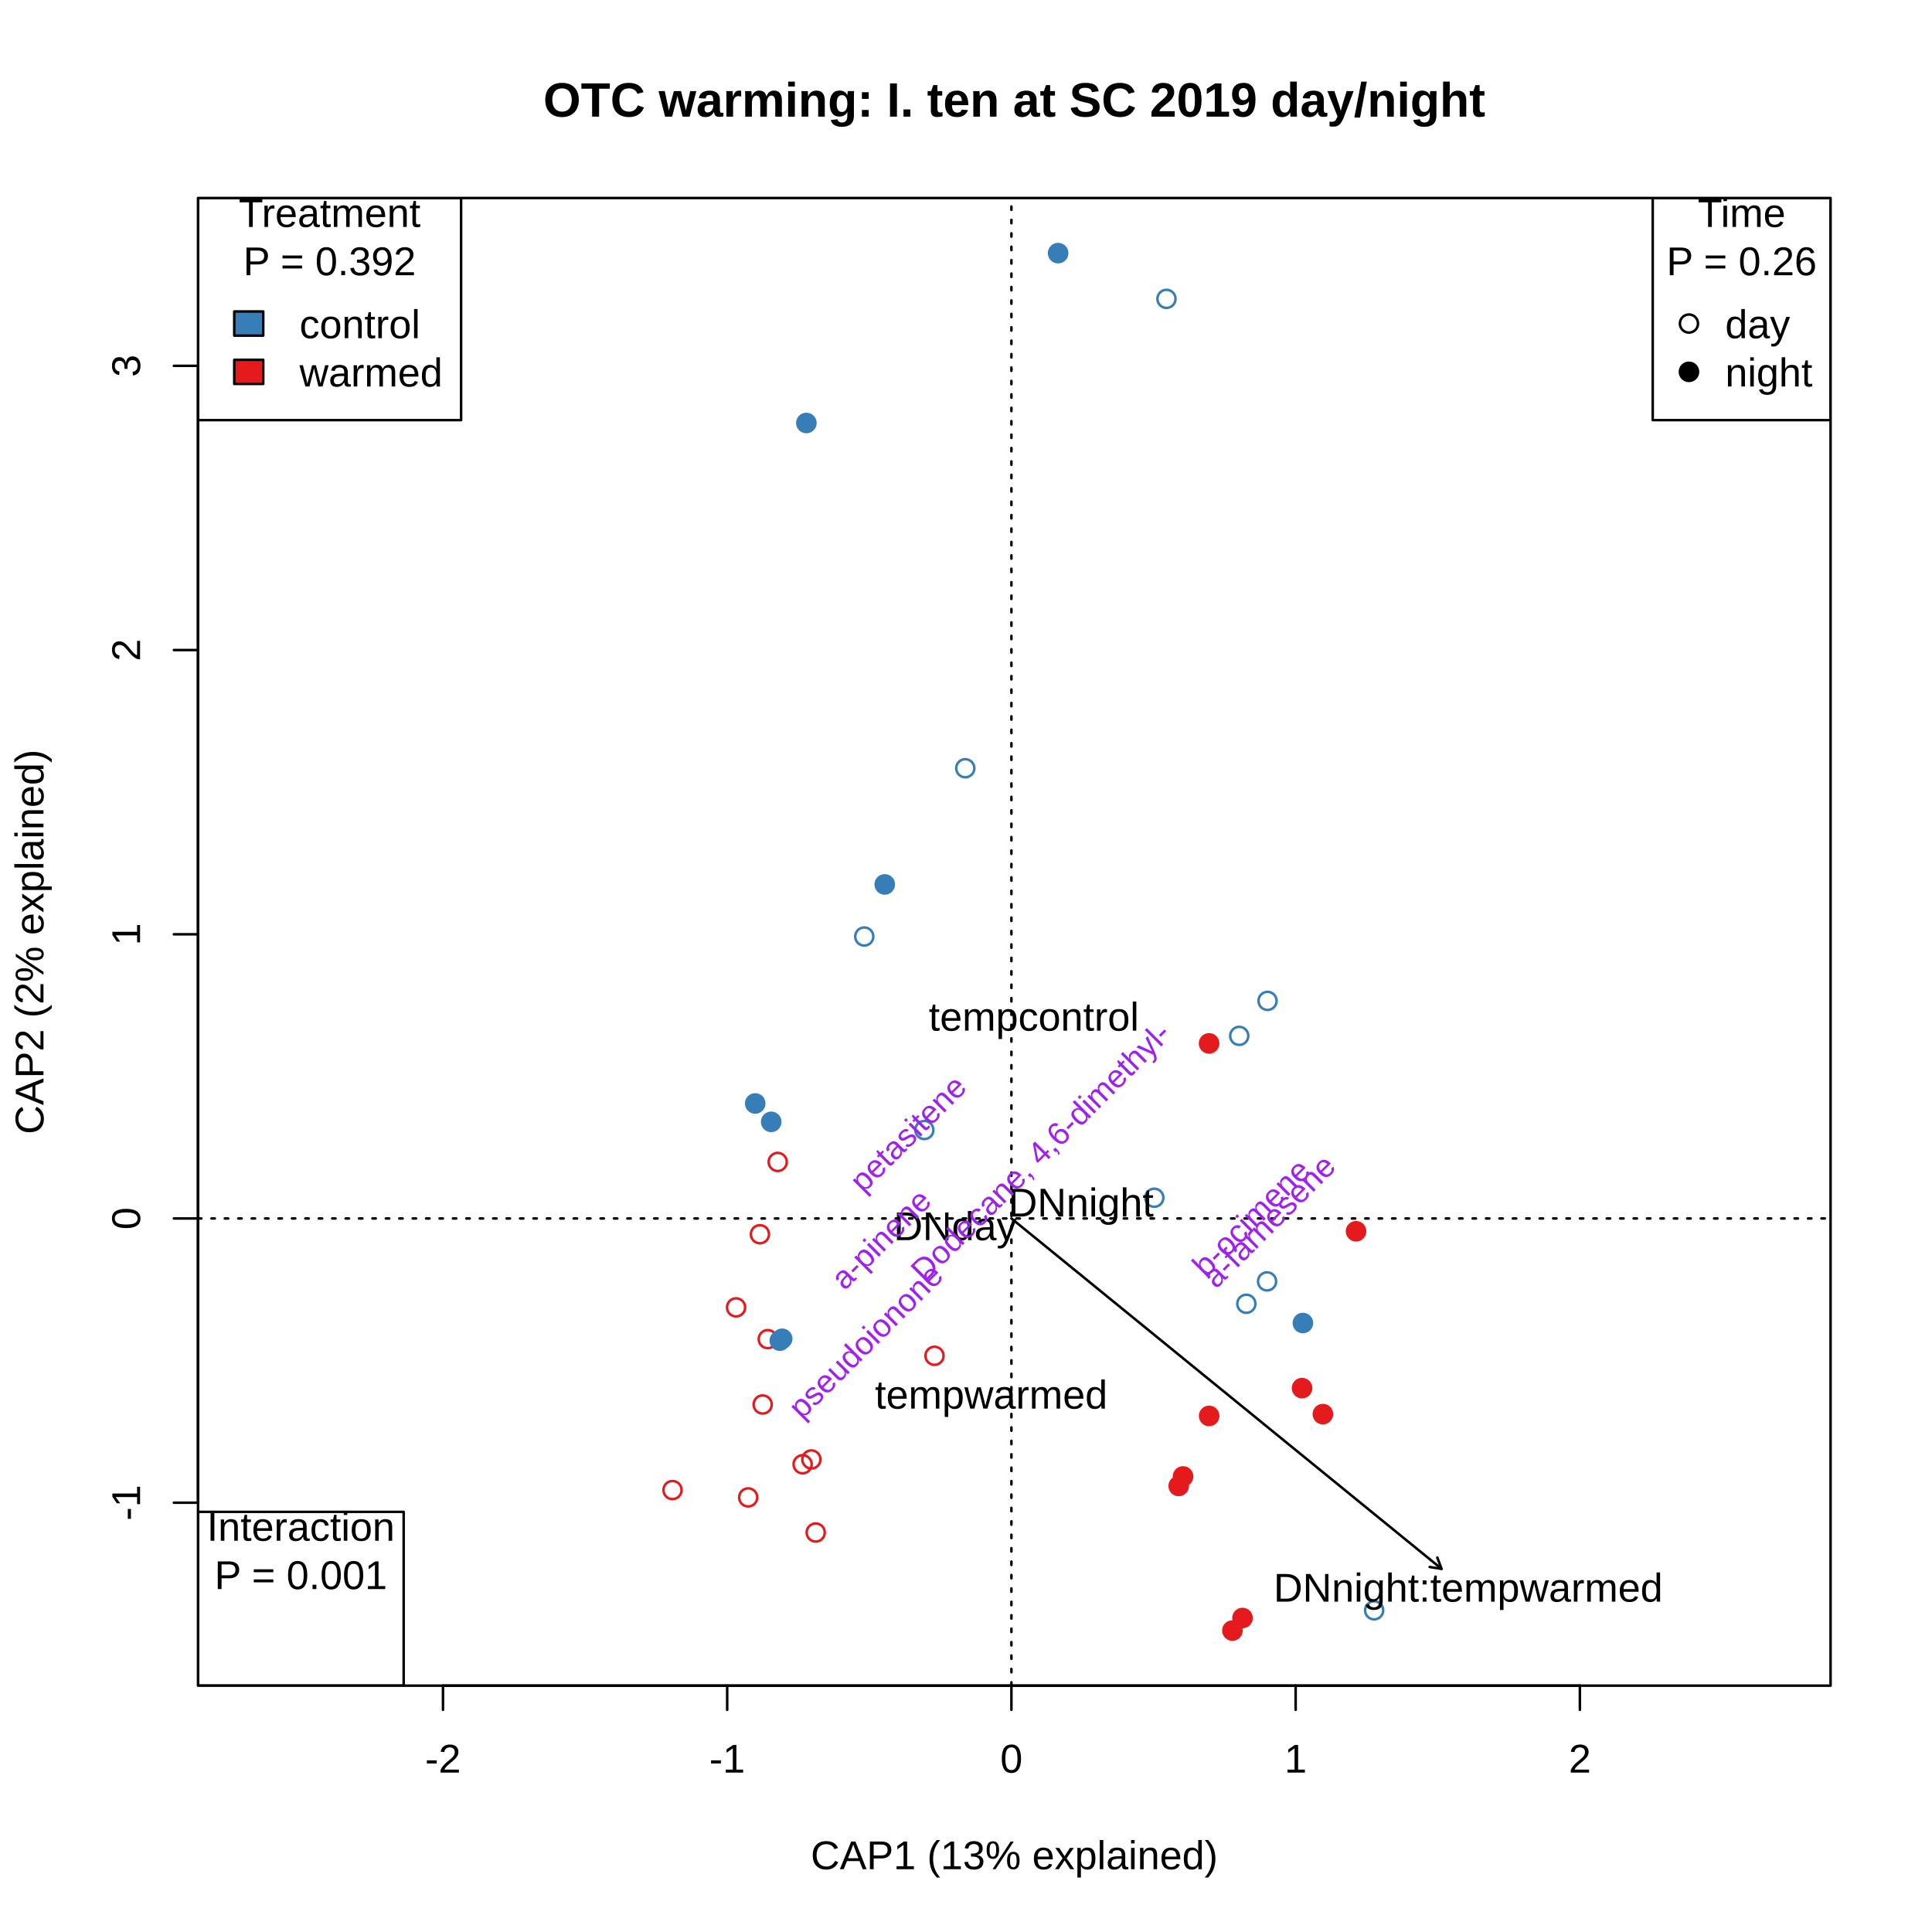
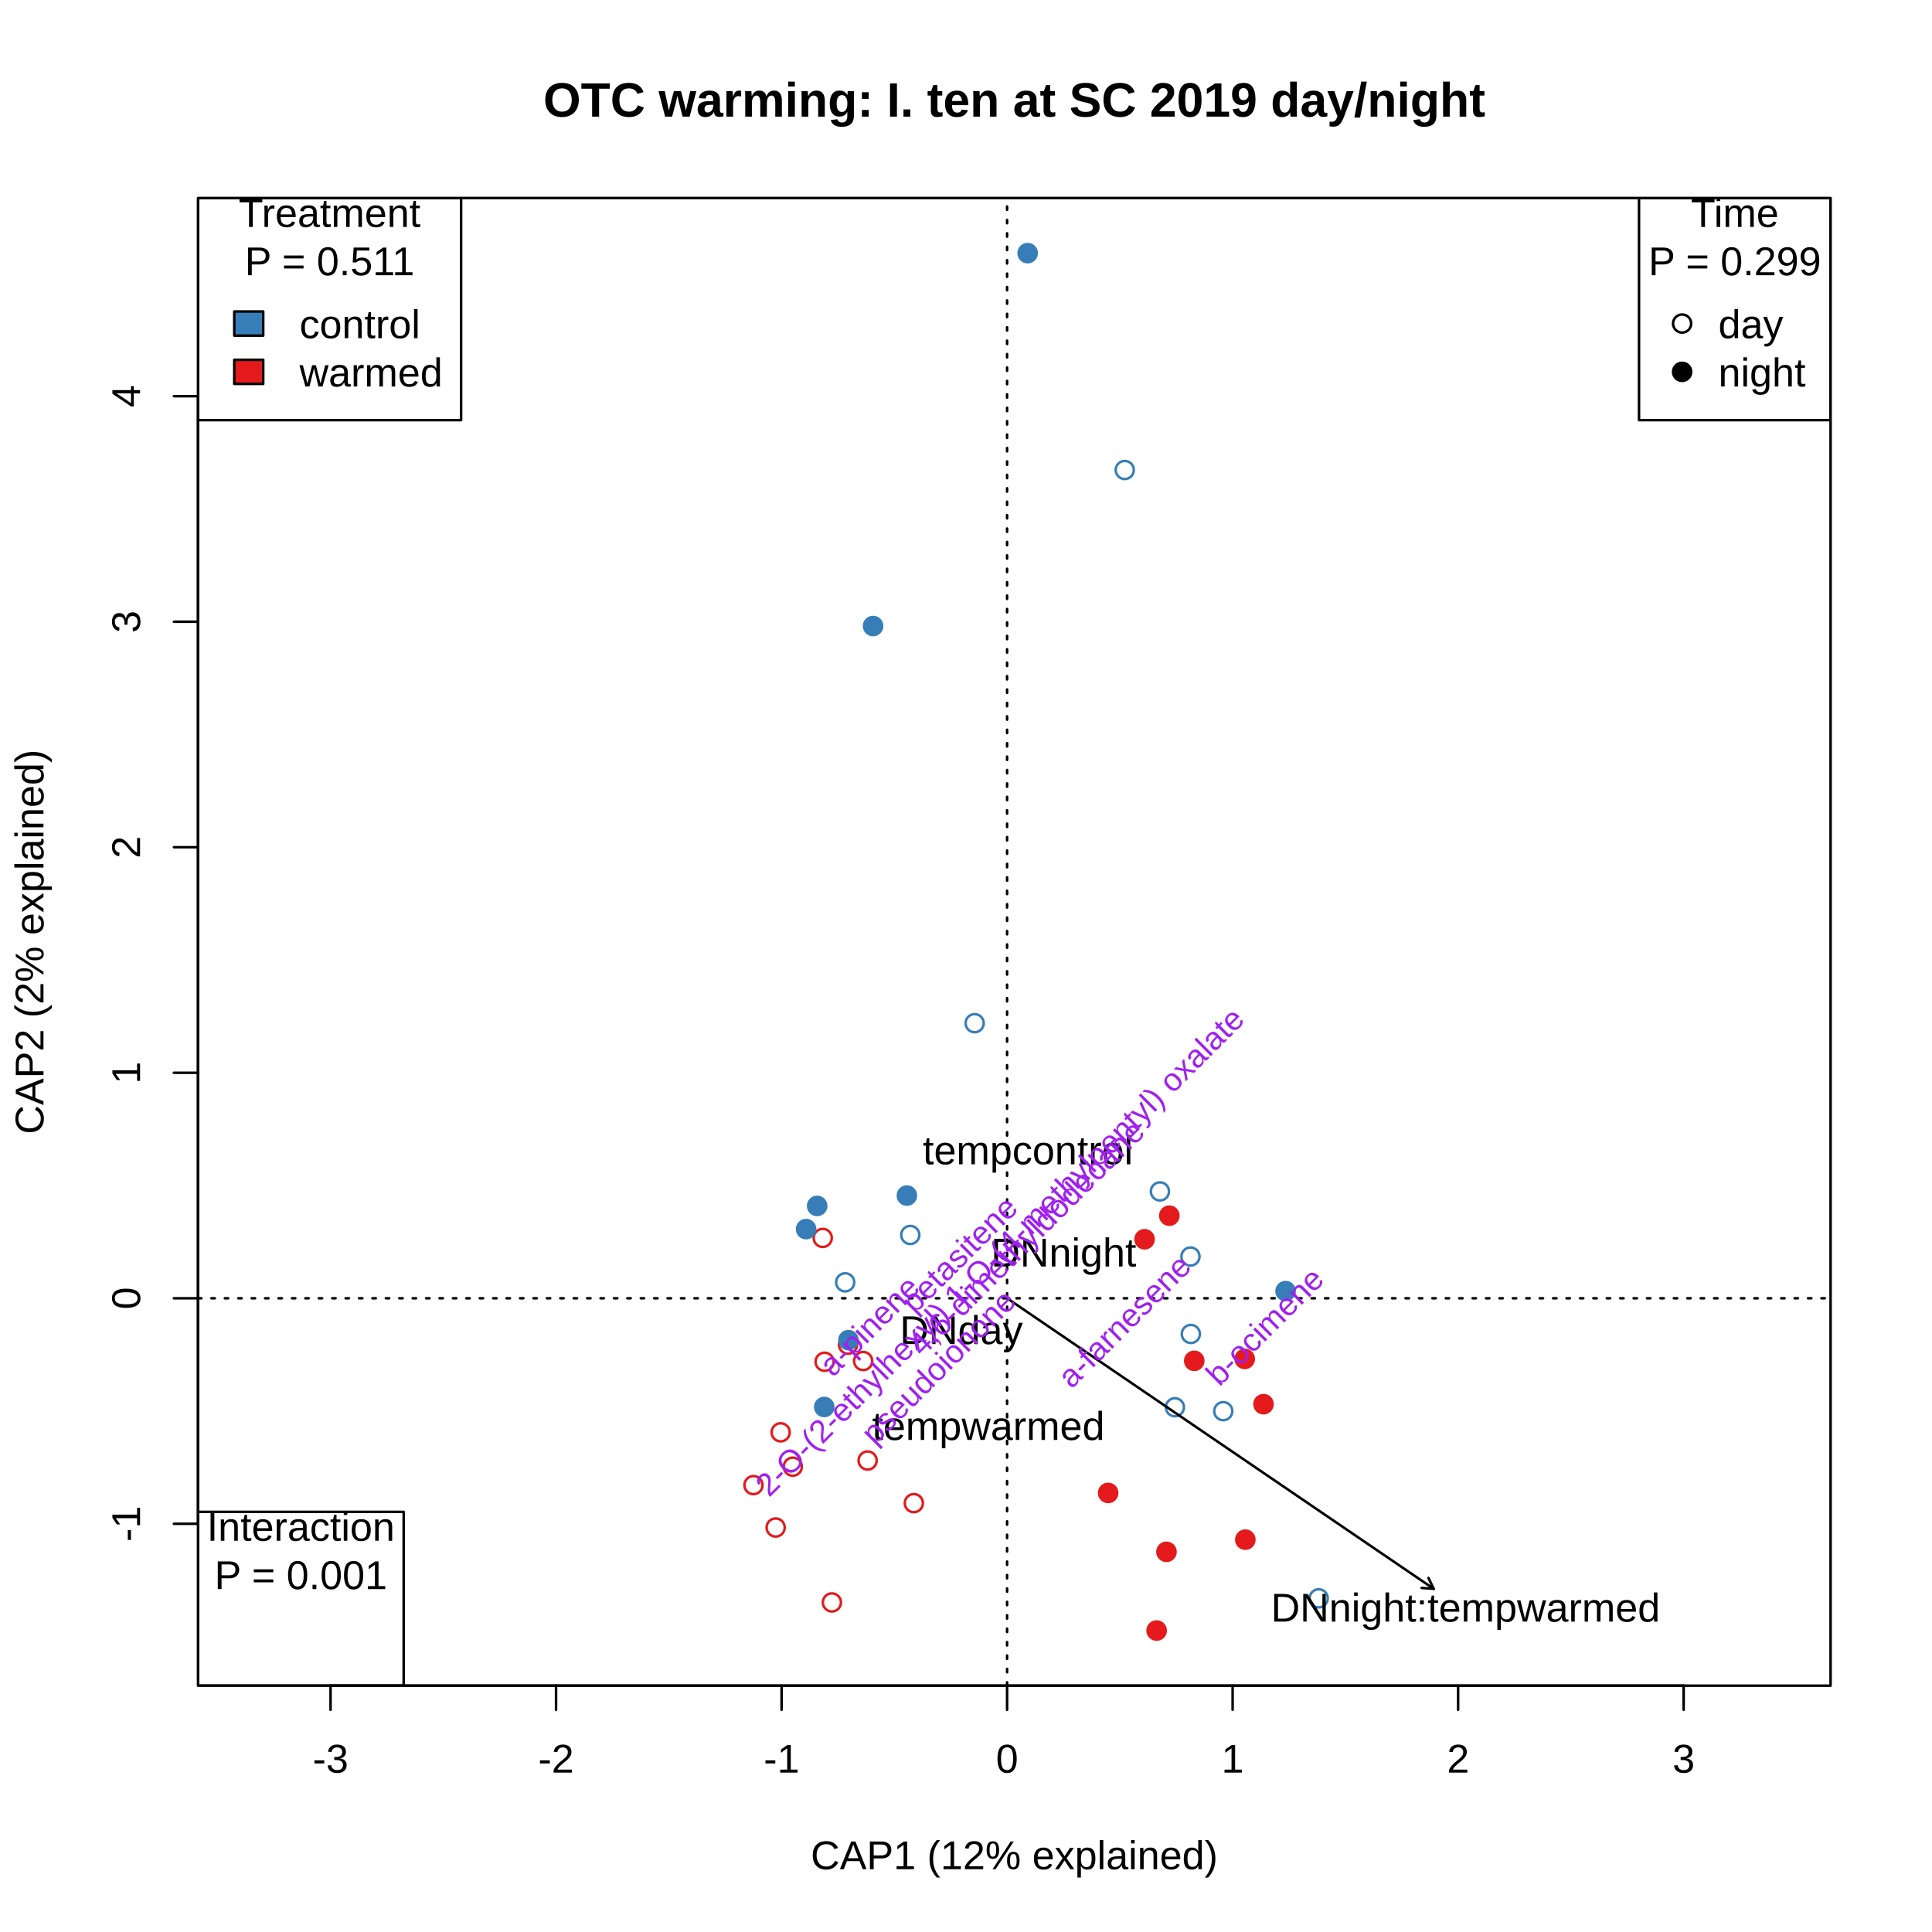
<svg xmlns="http://www.w3.org/2000/svg" class="svglite" width="576.00pt" height="576.00pt" viewBox="0 0 576.00 576.00">
  <defs>
    <style type="text/css">
    .svglite line, .svglite polyline, .svglite polygon, .svglite path, .svglite rect, .svglite circle {
      fill: none;
      stroke: #000000;
      stroke-linecap: round;
      stroke-linejoin: round;
      stroke-miterlimit: 10.00;
    }
    .svglite text {
      white-space: pre;
    }
  </style>
  </defs>
  <rect width="100%" height="100%" style="stroke: none; fill: #FFFFFF;" />
  <defs>
    <clipPath id="cpMC4wMHw1NzYuMDB8MC4wMHw1NzYuMDA=">
      <rect x="0.00" y="0.00" width="576.00" height="576.00" />
    </clipPath>
  </defs>
  <g clip-path="url(#cpMC4wMHw1NzYuMDB8MC4wMHw1NzYuMDA=)">
-     <line x1="132.07" y1="502.56" x2="471.02" y2="502.56" style="stroke-width: 0.75;" />
-     <line x1="132.07" y1="502.56" x2="132.07" y2="509.76" style="stroke-width: 0.75;" />
-     <line x1="216.80" y1="502.56" x2="216.80" y2="509.76" style="stroke-width: 0.75;" />
-     <line x1="301.54" y1="502.56" x2="301.54" y2="509.76" style="stroke-width: 0.75;" />
-     <line x1="386.28" y1="502.56" x2="386.28" y2="509.76" style="stroke-width: 0.75;" />
-     <line x1="471.02" y1="502.56" x2="471.02" y2="509.76" style="stroke-width: 0.75;" />
-     <text x="132.07" y="528.48" text-anchor="middle" style="font-size: 12.00px; font-family: &quot;Arial&quot;;">-2</text>
-     <text x="216.80" y="528.48" text-anchor="middle" style="font-size: 12.00px; font-family: &quot;Arial&quot;;">-1</text>
-     <text x="301.54" y="528.48" text-anchor="middle" style="font-size: 12.00px; font-family: &quot;Arial&quot;;">0</text>
-     <text x="386.28" y="528.48" text-anchor="middle" style="font-size: 12.00px; font-family: &quot;Arial&quot;;">1</text>
-     <text x="471.02" y="528.48" text-anchor="middle" style="font-size: 12.00px; font-family: &quot;Arial&quot;;">2</text>
-     <line x1="59.04" y1="448.01" x2="59.04" y2="109.06" style="stroke-width: 0.75;" />
-     <line x1="59.04" y1="448.01" x2="51.84" y2="448.01" style="stroke-width: 0.75;" />
-     <line x1="59.04" y1="363.27" x2="51.84" y2="363.27" style="stroke-width: 0.75;" />
-     <line x1="59.04" y1="278.54" x2="51.84" y2="278.54" style="stroke-width: 0.75;" />
-     <line x1="59.04" y1="193.80" x2="51.84" y2="193.80" style="stroke-width: 0.75;" />
-     <line x1="59.04" y1="109.06" x2="51.84" y2="109.06" style="stroke-width: 0.75;" />
-     <text transform="translate(41.76,448.01) rotate(-90)" text-anchor="middle" style="font-size: 12.00px; font-family: &quot;Arial&quot;;">-1</text>
-     <text transform="translate(41.76,363.27) rotate(-90)" text-anchor="middle" style="font-size: 12.00px; font-family: &quot;Arial&quot;;">0</text>
-     <text transform="translate(41.76,278.54) rotate(-90)" text-anchor="middle" style="font-size: 12.00px; font-family: &quot;Arial&quot;;">1</text>
-     <text transform="translate(41.76,193.80) rotate(-90)" text-anchor="middle" style="font-size: 12.00px; font-family: &quot;Arial&quot;;">2</text>
-     <text transform="translate(41.76,109.06) rotate(-90)" text-anchor="middle" style="font-size: 12.00px; font-family: &quot;Arial&quot;;">3</text>
+     <line x1="98.55" y1="502.56" x2="501.96" y2="502.56" style="stroke-width: 0.75;" />
+     <line x1="98.55" y1="502.56" x2="98.55" y2="509.76" style="stroke-width: 0.75;" />
+     <line x1="165.78" y1="502.56" x2="165.78" y2="509.76" style="stroke-width: 0.75;" />
+     <line x1="233.02" y1="502.56" x2="233.02" y2="509.76" style="stroke-width: 0.75;" />
+     <line x1="300.25" y1="502.56" x2="300.25" y2="509.76" style="stroke-width: 0.75;" />
+     <line x1="367.49" y1="502.56" x2="367.49" y2="509.76" style="stroke-width: 0.75;" />
+     <line x1="434.72" y1="502.56" x2="434.72" y2="509.76" style="stroke-width: 0.75;" />
+     <line x1="501.96" y1="502.56" x2="501.96" y2="509.76" style="stroke-width: 0.75;" />
+     <text x="98.55" y="528.48" text-anchor="middle" style="font-size: 12.00px; font-family: &quot;Arial&quot;;">-3</text>
+     <text x="165.78" y="528.48" text-anchor="middle" style="font-size: 12.00px; font-family: &quot;Arial&quot;;">-2</text>
+     <text x="233.02" y="528.48" text-anchor="middle" style="font-size: 12.00px; font-family: &quot;Arial&quot;;">-1</text>
+     <text x="300.25" y="528.48" text-anchor="middle" style="font-size: 12.00px; font-family: &quot;Arial&quot;;">0</text>
+     <text x="367.49" y="528.48" text-anchor="middle" style="font-size: 12.00px; font-family: &quot;Arial&quot;;">1</text>
+     <text x="434.72" y="528.48" text-anchor="middle" style="font-size: 12.00px; font-family: &quot;Arial&quot;;">2</text>
+     <text x="501.96" y="528.48" text-anchor="middle" style="font-size: 12.00px; font-family: &quot;Arial&quot;;">3</text>
+     <line x1="59.04" y1="454.30" x2="59.04" y2="118.12" style="stroke-width: 0.75;" />
+     <line x1="59.04" y1="454.30" x2="51.84" y2="454.30" style="stroke-width: 0.75;" />
+     <line x1="59.04" y1="387.06" x2="51.84" y2="387.06" style="stroke-width: 0.75;" />
+     <line x1="59.04" y1="319.83" x2="51.84" y2="319.83" style="stroke-width: 0.75;" />
+     <line x1="59.04" y1="252.59" x2="51.84" y2="252.59" style="stroke-width: 0.75;" />
+     <line x1="59.04" y1="185.36" x2="51.84" y2="185.36" style="stroke-width: 0.75;" />
+     <line x1="59.04" y1="118.12" x2="51.84" y2="118.12" style="stroke-width: 0.75;" />
+     <text transform="translate(41.76,454.30) rotate(-90)" text-anchor="middle" style="font-size: 12.00px; font-family: &quot;Arial&quot;;">-1</text>
+     <text transform="translate(41.76,387.06) rotate(-90)" text-anchor="middle" style="font-size: 12.00px; font-family: &quot;Arial&quot;;">0</text>
+     <text transform="translate(41.76,319.83) rotate(-90)" text-anchor="middle" style="font-size: 12.00px; font-family: &quot;Arial&quot;;">1</text>
+     <text transform="translate(41.76,252.59) rotate(-90)" text-anchor="middle" style="font-size: 12.00px; font-family: &quot;Arial&quot;;">2</text>
+     <text transform="translate(41.76,185.36) rotate(-90)" text-anchor="middle" style="font-size: 12.00px; font-family: &quot;Arial&quot;;">3</text>
+     <text transform="translate(41.76,118.12) rotate(-90)" text-anchor="middle" style="font-size: 12.00px; font-family: &quot;Arial&quot;;">4</text>
    <polygon points="59.04,502.56 545.76,502.56 545.76,59.04 59.04,59.04 " style="stroke-width: 0.75;" />
-     <text x="302.40" y="557.28" text-anchor="middle" style="font-size: 12.00px; font-family: &quot;Arial&quot;;">CAP1 (13% explained)</text>
+     <text x="302.40" y="557.28" text-anchor="middle" style="font-size: 12.00px; font-family: &quot;Arial&quot;;">CAP1 (12% explained)</text>
    <text transform="translate(12.96,280.80) rotate(-90)" text-anchor="middle" style="font-size: 12.00px; font-family: &quot;Arial&quot;;">CAP2 (2% explained)</text>
  </g>
  <defs>
    <clipPath id="cpNTkuMDR8NTQ1Ljc2fDU5LjA0fDUwMi41Ng==">
      <rect x="59.04" y="59.04" width="486.72" height="443.52" />
    </clipPath>
  </defs>
  <g clip-path="url(#cpNTkuMDR8NTQ1Ljc2fDU5LjA0fDUwMi41Ng==)">
-     <line x1="59.04" y1="363.27" x2="545.76" y2="363.27" style="stroke-width: 0.75; stroke-dasharray: 1.00,3.00;" />
-     <line x1="301.54" y1="502.56" x2="301.54" y2="59.04" style="stroke-width: 0.75; stroke-dasharray: 1.00,3.00;" />
+     <line x1="59.04" y1="387.06" x2="545.76" y2="387.06" style="stroke-width: 0.75; stroke-dasharray: 1.00,3.00;" />
+     <line x1="300.25" y1="502.56" x2="300.25" y2="59.04" style="stroke-width: 0.75; stroke-dasharray: 1.00,3.00;" />
  </g>
  <g clip-path="url(#cpMC4wMHw1NzYuMDB8MC4wMHw1NzYuMDA=)">
    <text x="302.40" y="34.77" text-anchor="middle" style="font-size: 14.40px; font-weight: bold; font-family: &quot;Arial&quot;;">OTC warming: I. ten at SC 2019 day/night</text>
  </g>
  <g clip-path="url(#cpNTkuMDR8NTQ1Ljc2fDU5LjA0fDUwMi41Ng==)">
    <rect x="59.04" y="59.04" width="78.43" height="66.22" style="stroke-width: 0.75;" />
    <rect x="69.84" y="92.86" width="8.64" height="7.20" style="stroke-width: 0.75; fill: #377EB8;" />
    <rect x="69.84" y="107.26" width="8.64" height="7.20" style="stroke-width: 0.75; fill: #E41A1C;" />
    <text x="98.26" y="67.66" text-anchor="middle" style="font-size: 12.00px; font-family: &quot;Arial&quot;;">Treatment </text>
-     <text x="98.26" y="82.06" text-anchor="middle" style="font-size: 12.00px; font-family: &quot;Arial&quot;;">P = 0.392</text>
+     <text x="98.26" y="82.06" text-anchor="middle" style="font-size: 12.00px; font-family: &quot;Arial&quot;;">P = 0.511</text>
    <text x="89.28" y="100.83" style="font-size: 12.00px; font-family: &quot;Arial&quot;;">control</text>
    <text x="89.28" y="115.23" style="font-size: 12.00px; font-family: &quot;Arial&quot;;">warmed</text>
-     <rect x="492.74" y="59.04" width="53.02" height="66.22" style="stroke-width: 0.75;" />
-     <circle cx="503.54" cy="96.46" r="2.70" style="stroke-width: 0.75;" />
-     <circle cx="503.54" cy="110.86" r="2.70" style="stroke-width: 0.75; fill: #000000;" />
-     <text x="519.25" y="67.66" text-anchor="middle" style="font-size: 12.00px; font-family: &quot;Arial&quot;;">Time </text>
-     <text x="519.25" y="82.06" text-anchor="middle" style="font-size: 12.00px; font-family: &quot;Arial&quot;;">P = 0.26</text>
-     <text x="514.34" y="100.83" style="font-size: 12.00px; font-family: &quot;Arial&quot;;">day</text>
-     <text x="514.34" y="115.23" style="font-size: 12.00px; font-family: &quot;Arial&quot;;">night</text>
+     <rect x="488.65" y="59.04" width="57.11" height="66.22" style="stroke-width: 0.75;" />
+     <circle cx="501.50" cy="96.46" r="2.70" style="stroke-width: 0.75;" />
+     <circle cx="501.50" cy="110.86" r="2.70" style="stroke-width: 0.75; fill: #000000;" />
+     <text x="517.21" y="67.66" text-anchor="middle" style="font-size: 12.00px; font-family: &quot;Arial&quot;;">Time </text>
+     <text x="517.21" y="82.06" text-anchor="middle" style="font-size: 12.00px; font-family: &quot;Arial&quot;;">P = 0.299</text>
+     <text x="512.30" y="100.83" style="font-size: 12.00px; font-family: &quot;Arial&quot;;">day</text>
+     <text x="512.30" y="115.23" style="font-size: 12.00px; font-family: &quot;Arial&quot;;">night</text>
    <rect x="59.04" y="450.74" width="61.31" height="51.82" style="stroke-width: 0.75;" />
    <text x="89.69" y="459.36" text-anchor="middle" style="font-size: 12.00px; font-family: &quot;Arial&quot;;">Interaction</text>
    <text x="89.69" y="473.76" text-anchor="middle" style="font-size: 12.00px; font-family: &quot;Arial&quot;;">P = 0.001</text>
-     <circle cx="228.90" cy="399.24" r="2.70" style="stroke-width: 0.75; stroke: #E41A1C;" />
-     <circle cx="219.45" cy="389.78" r="2.70" style="stroke-width: 0.75; stroke: #E41A1C;" />
-     <circle cx="239.29" cy="436.55" r="2.70" style="stroke-width: 0.75; stroke: #E41A1C;" />
-     <circle cx="352.71" cy="440.19" r="2.70" style="stroke-width: 0.75; stroke: #E41A1C; fill: #E41A1C;" />
-     <circle cx="367.43" cy="486.13" r="2.70" style="stroke-width: 0.75; stroke: #E41A1C; fill: #E41A1C;" />
-     <circle cx="223.06" cy="446.43" r="2.70" style="stroke-width: 0.75; stroke: #E41A1C;" />
-     <circle cx="360.47" cy="311.08" r="2.70" style="stroke-width: 0.75; stroke: #E41A1C; fill: #E41A1C;" />
-     <circle cx="241.90" cy="435.11" r="2.70" style="stroke-width: 0.75; stroke: #E41A1C;" />
-     <circle cx="351.42" cy="443.01" r="2.70" style="stroke-width: 0.75; stroke: #E41A1C; fill: #E41A1C;" />
-     <circle cx="200.50" cy="444.24" r="2.70" style="stroke-width: 0.75; stroke: #E41A1C;" />
-     <circle cx="370.44" cy="482.39" r="2.70" style="stroke-width: 0.75; stroke: #E41A1C; fill: #E41A1C;" />
-     <circle cx="226.56" cy="367.97" r="2.70" style="stroke-width: 0.75; stroke: #E41A1C;" />
-     <circle cx="394.40" cy="421.60" r="2.70" style="stroke-width: 0.75; stroke: #E41A1C; fill: #E41A1C;" />
-     <circle cx="227.38" cy="418.73" r="2.70" style="stroke-width: 0.75; stroke: #E41A1C;" />
-     <circle cx="278.61" cy="404.21" r="2.70" style="stroke-width: 0.75; stroke: #E41A1C;" />
-     <circle cx="388.19" cy="413.85" r="2.70" style="stroke-width: 0.75; stroke: #E41A1C; fill: #E41A1C;" />
-     <circle cx="231.86" cy="346.42" r="2.70" style="stroke-width: 0.75; stroke: #E41A1C;" />
-     <circle cx="360.49" cy="422.14" r="2.70" style="stroke-width: 0.75; stroke: #E41A1C; fill: #E41A1C;" />
-     <circle cx="243.19" cy="456.90" r="2.70" style="stroke-width: 0.75; stroke: #E41A1C;" />
-     <circle cx="404.29" cy="367.09" r="2.70" style="stroke-width: 0.75; stroke: #E41A1C; fill: #E41A1C;" />
-     <circle cx="369.46" cy="308.83" r="2.70" style="stroke-width: 0.75; stroke: #377EB8;" />
-     <circle cx="263.78" cy="263.68" r="2.70" style="stroke-width: 0.75; stroke: #377EB8; fill: #377EB8;" />
-     <circle cx="257.67" cy="279.21" r="2.70" style="stroke-width: 0.75; stroke: #377EB8;" />
-     <circle cx="233.19" cy="399.14" r="2.70" style="stroke-width: 0.75; stroke: #377EB8; fill: #377EB8;" />
-     <circle cx="344.14" cy="357.09" r="2.70" style="stroke-width: 0.75; stroke: #377EB8;" />
-     <circle cx="287.78" cy="229.04" r="2.70" style="stroke-width: 0.75; stroke: #377EB8;" />
-     <circle cx="388.44" cy="394.44" r="2.70" style="stroke-width: 0.75; stroke: #377EB8; fill: #377EB8;" />
-     <circle cx="275.58" cy="336.90" r="2.70" style="stroke-width: 0.75; stroke: #377EB8;" />
-     <circle cx="232.49" cy="399.70" r="2.70" style="stroke-width: 0.75; stroke: #377EB8; fill: #377EB8;" />
-     <circle cx="377.76" cy="382.03" r="2.70" style="stroke-width: 0.75; stroke: #377EB8;" />
-     <circle cx="315.47" cy="75.47" r="2.70" style="stroke-width: 0.75; stroke: #377EB8; fill: #377EB8;" />
-     <circle cx="347.77" cy="89.10" r="2.70" style="stroke-width: 0.75; stroke: #377EB8;" />
-     <circle cx="240.41" cy="126.11" r="2.70" style="stroke-width: 0.75; stroke: #377EB8; fill: #377EB8;" />
-     <circle cx="371.58" cy="388.70" r="2.70" style="stroke-width: 0.75; stroke: #377EB8;" />
-     <circle cx="229.92" cy="334.47" r="2.70" style="stroke-width: 0.75; stroke: #377EB8; fill: #377EB8;" />
-     <circle cx="377.90" cy="298.40" r="2.70" style="stroke-width: 0.75; stroke: #377EB8;" />
-     <circle cx="225.16" cy="328.98" r="2.70" style="stroke-width: 0.75; stroke: #377EB8; fill: #377EB8;" />
-     <circle cx="409.68" cy="480.10" r="2.70" style="stroke-width: 0.75; stroke: #377EB8;" />
-     <text x="284.76" y="369.74" text-anchor="middle" style="font-size: 12.00px; font-family: &quot;Arial&quot;;">DNday</text>
-     <text x="322.28" y="362.69" text-anchor="middle" style="font-size: 12.00px; font-family: &quot;Arial&quot;;">DNnight</text>
-     <text x="308.23" y="307.28" text-anchor="middle" style="font-size: 12.00px; font-family: &quot;Arial&quot;;">tempcontrol</text>
-     <text x="295.52" y="419.96" text-anchor="middle" style="font-size: 12.00px; font-family: &quot;Arial&quot;;">tempwarmed</text>
-     <line x1="301.54" y1="363.27" x2="429.79" y2="467.74" style="stroke-width: 0.75;" />
-     <polyline points="426.23,467.17 429.79,467.74 428.51,464.37 " style="stroke-width: 0.75;" />
-     <text x="437.72" y="477.51" text-anchor="middle" style="font-size: 12.00px; font-family: &quot;Arial&quot;;">DNnight:tempwarmed</text>
-     <text transform="translate(380.63,366.35) rotate(-45)" text-anchor="middle" style="font-size: 9.60px;fill: #A020F0; font-family: &quot;Arial&quot;;">a-farnesene</text>
-     <text transform="translate(300.48,365.62) rotate(-45)" text-anchor="middle" style="font-size: 9.60px;fill: none; font-family: &quot;Arial&quot;;">b-myrcene</text>
-     <text transform="translate(375.37,365.35) rotate(-45)" text-anchor="middle" style="font-size: 9.60px;fill: #A020F0; font-family: &quot;Arial&quot;;">b-ocimene</text>
-     <text transform="translate(306.70,366.76) rotate(-45)" text-anchor="middle" style="font-size: 9.60px;fill: none; font-family: &quot;Arial&quot;;">.gamma.-Terpinene</text>
-     <text transform="translate(264.99,371.74) rotate(-45)" text-anchor="middle" style="font-size: 9.60px;fill: #A020F0; font-family: &quot;Arial&quot;;">a-pinene</text>
-     <text transform="translate(317.55,366.58) rotate(-45)" text-anchor="middle" style="font-size: 9.60px;fill: none; font-family: &quot;Arial&quot;;">bergamotene</text>
-     <text transform="translate(295.42,368.92) rotate(-45)" text-anchor="middle" style="font-size: 9.60px;fill: none; font-family: &quot;Arial&quot;;">(E)-4,8-Dimethylnona-1,3,7-triene</text>
-     <text transform="translate(310.58,369.65) rotate(-45)" text-anchor="middle" style="font-size: 9.60px;fill: none; font-family: &quot;Arial&quot;;">1-Decanol, 2-hexyl-</text>
-     <text transform="translate(299.91,366.55) rotate(-45)" text-anchor="middle" style="font-size: 9.60px;fill: none; font-family: &quot;Arial&quot;;">1,2-Cyclooctanediol, trans-</text>
-     <text transform="translate(304.14,362.41) rotate(-45)" text-anchor="middle" style="font-size: 9.60px;fill: none; font-family: &quot;Arial&quot;;">(1Z,4Z,7Z)-1,5,9,9-tetramethylcycloundeca-1,4,7-triene</text>
-     <text transform="translate(292.14,368.27) rotate(-45)" text-anchor="middle" style="font-size: 9.60px;fill: none; font-family: &quot;Arial&quot;;">(E)-hex-2-enal  </text>
-     <text transform="translate(302.26,362.11) rotate(-45)" text-anchor="middle" style="font-size: 9.60px;fill: none; font-family: &quot;Arial&quot;;">2-Undecene, 3-methyl-, (Z)-</text>
-     <text transform="translate(306.91,371.61) rotate(-45)" text-anchor="middle" style="font-size: 9.60px;fill: none; font-family: &quot;Arial&quot;;">(2E)-2,7-dimethylocta-2,6-dien-1-ol  </text>
-     <text transform="translate(278.97,368.27) rotate(-45)" text-anchor="middle" style="font-size: 9.60px;fill: none; font-family: &quot;Arial&quot;;">(E)-hex-3-en-1-ol</text>
-     <text transform="translate(288.77,355.56) rotate(-45)" text-anchor="middle" style="font-size: 9.60px;fill: none; font-family: &quot;Arial&quot;;">[(E)-hex-3-enyl] acetate</text>
-     <text transform="translate(260.41,402.09) rotate(-45)" text-anchor="middle" style="font-size: 9.60px;fill: #A020F0; font-family: &quot;Arial&quot;;">pseudoionone</text>
-     <text transform="translate(309.92,355.84) rotate(-45)" text-anchor="middle" style="font-size: 9.60px;fill: none; font-family: &quot;Arial&quot;;">(Z)-hex-4-en-1-ol</text>
-     <text transform="translate(303.37,364.27) rotate(-45)" text-anchor="middle" style="font-size: 9.60px;fill: none; font-family: &quot;Arial&quot;;">methyl benzoate</text>
-     <text transform="translate(304.78,361.24) rotate(-45)" text-anchor="middle" style="font-size: 9.60px;fill: none; font-family: &quot;Arial&quot;;">Bicyclo[7.2.0]undec-4-ene, 4,11,11-trimethyl-8-methylene-</text>
-     <text transform="translate(304.46,364.75) rotate(-45)" text-anchor="middle" style="font-size: 9.60px;fill: none; font-family: &quot;Arial&quot;;">[(Z)-hex-3-enyl] butanoate</text>
-     <text transform="translate(307.55,367.34) rotate(-45)" text-anchor="middle" style="font-size: 9.60px;fill: none; font-family: &quot;Arial&quot;;">Carbonic acid, nonyl prop-1-en-2-yl ester</text>
-     <text transform="translate(284.22,366.09) rotate(-45)" text-anchor="middle" style="font-size: 9.60px;fill: none; font-family: &quot;Arial&quot;;">b-caryophyllene</text>
-     <text transform="translate(303.41,365.15) rotate(-45)" text-anchor="middle" style="font-size: 9.60px;fill: none; font-family: &quot;Arial&quot;;">Cyclopropane, nonyl-</text>
-     <text transform="translate(312.56,345.67) rotate(-45)" text-anchor="middle" style="font-size: 9.60px;fill: #A020F0; font-family: &quot;Arial&quot;;">Dodecane, 4,6-dimethyl-</text>
-     <text transform="translate(300.11,363.70) rotate(-45)" text-anchor="middle" style="font-size: 9.60px;fill: none; font-family: &quot;Arial&quot;;">a-terpineol</text>
-     <text transform="translate(308.35,373.84) rotate(-45)" text-anchor="middle" style="font-size: 9.60px;fill: none; font-family: &quot;Arial&quot;;">linalool</text>
-     <text transform="translate(303.41,365.15) rotate(-45)" text-anchor="middle" style="font-size: 9.60px;fill: none; font-family: &quot;Arial&quot;;">2,4,6-trimethyloctane  </text>
-     <text transform="translate(305.03,362.67) rotate(-45)" text-anchor="middle" style="font-size: 9.60px;fill: none; font-family: &quot;Arial&quot;;">Octane, 3,5-dimethyl-</text>
-     <text transform="translate(308.31,358.52) rotate(-45)" text-anchor="middle" style="font-size: 9.60px;fill: none; font-family: &quot;Arial&quot;;">Octanoic acid</text>
-     <text transform="translate(300.22,353.88) rotate(-45)" text-anchor="middle" style="font-size: 9.60px;fill: none; font-family: &quot;Arial&quot;;">Oxalic acid, 2-ethylhexyl isohexyl ester</text>
-     <text transform="translate(273.04,340.25) rotate(-45)" text-anchor="middle" style="font-size: 9.60px;fill: #A020F0; font-family: &quot;Arial&quot;;">petasitene</text>
-     <text transform="translate(307.56,358.81) rotate(-45)" text-anchor="middle" style="font-size: 9.60px;fill: none; font-family: &quot;Arial&quot;;">trans-a-bergamotene</text>
-     <text transform="translate(315.02,363.59) rotate(-45)" text-anchor="middle" style="font-size: 9.60px;fill: none; font-family: &quot;Arial&quot;;">b-ocimene.1</text>
-     <text transform="translate(300.13,356.49) rotate(-45)" text-anchor="middle" style="font-size: 9.60px;fill: none; font-family: &quot;Arial&quot;;">Undecane, 2-methyl-</text>
-     <text transform="translate(292.82,366.94) rotate(-45)" text-anchor="middle" style="font-size: 9.60px;fill: none; font-family: &quot;Arial&quot;;">a-copaene</text>
-     <text transform="translate(284.03,374.05) rotate(-45)" text-anchor="middle" style="font-size: 9.60px;fill: none; font-family: &quot;Arial&quot;;">Benzyl nitrile</text>
-     <text transform="translate(304.10,368.62) rotate(-45)" text-anchor="middle" style="font-size: 9.60px;fill: none; font-family: &quot;Arial&quot;;">3-methylbutanal oxime</text>
+     <circle cx="236.36" cy="437.27" r="2.70" style="stroke-width: 0.75; stroke: #E41A1C;" />
+     <circle cx="232.74" cy="427.03" r="2.70" style="stroke-width: 0.75; stroke: #E41A1C;" />
+     <circle cx="257.34" cy="405.77" r="2.70" style="stroke-width: 0.75; stroke: #E41A1C;" />
+     <circle cx="348.62" cy="362.44" r="2.70" style="stroke-width: 0.75; stroke: #E41A1C; fill: #E41A1C;" />
+     <circle cx="347.77" cy="462.66" r="2.70" style="stroke-width: 0.75; stroke: #E41A1C; fill: #E41A1C;" />
+     <circle cx="231.25" cy="455.41" r="2.70" style="stroke-width: 0.75; stroke: #E41A1C;" />
+     <circle cx="341.24" cy="369.47" r="2.70" style="stroke-width: 0.75; stroke: #E41A1C; fill: #E41A1C;" />
+     <circle cx="258.67" cy="435.43" r="2.70" style="stroke-width: 0.75; stroke: #E41A1C;" />
+     <circle cx="330.38" cy="445.10" r="2.70" style="stroke-width: 0.75; stroke: #E41A1C; fill: #E41A1C;" />
+     <circle cx="224.64" cy="442.77" r="2.70" style="stroke-width: 0.75; stroke: #E41A1C;" />
+     <circle cx="344.83" cy="486.13" r="2.70" style="stroke-width: 0.75; stroke: #E41A1C; fill: #E41A1C;" />
+     <circle cx="245.84" cy="405.99" r="2.70" style="stroke-width: 0.75; stroke: #E41A1C;" />
+     <circle cx="371.28" cy="459.03" r="2.70" style="stroke-width: 0.75; stroke: #E41A1C; fill: #E41A1C;" />
+     <circle cx="252.83" cy="400.90" r="2.70" style="stroke-width: 0.75; stroke: #E41A1C;" />
+     <circle cx="272.45" cy="448.14" r="2.70" style="stroke-width: 0.75; stroke: #E41A1C;" />
+     <circle cx="371.10" cy="405.14" r="2.70" style="stroke-width: 0.75; stroke: #E41A1C; fill: #E41A1C;" />
+     <circle cx="245.29" cy="369.07" r="2.70" style="stroke-width: 0.75; stroke: #E41A1C;" />
+     <circle cx="356.05" cy="405.71" r="2.70" style="stroke-width: 0.75; stroke: #E41A1C; fill: #E41A1C;" />
+     <circle cx="248.02" cy="477.74" r="2.70" style="stroke-width: 0.75; stroke: #E41A1C;" />
+     <circle cx="376.70" cy="418.64" r="2.70" style="stroke-width: 0.75; stroke: #E41A1C; fill: #E41A1C;" />
+     <circle cx="355.03" cy="397.70" r="2.70" style="stroke-width: 0.75; stroke: #377EB8;" />
+     <circle cx="270.38" cy="356.44" r="2.70" style="stroke-width: 0.75; stroke: #377EB8; fill: #377EB8;" />
+     <circle cx="251.98" cy="382.31" r="2.70" style="stroke-width: 0.75; stroke: #377EB8;" />
+     <circle cx="252.95" cy="399.55" r="2.70" style="stroke-width: 0.75; stroke: #377EB8; fill: #377EB8;" />
+     <circle cx="345.82" cy="355.20" r="2.70" style="stroke-width: 0.75; stroke: #377EB8;" />
+     <circle cx="290.58" cy="305.05" r="2.70" style="stroke-width: 0.75; stroke: #377EB8;" />
+     <circle cx="383.28" cy="384.93" r="2.70" style="stroke-width: 0.75; stroke: #377EB8; fill: #377EB8;" />
+     <circle cx="271.39" cy="368.19" r="2.70" style="stroke-width: 0.75; stroke: #377EB8;" />
+     <circle cx="245.74" cy="419.47" r="2.70" style="stroke-width: 0.75; stroke: #377EB8; fill: #377EB8;" />
+     <circle cx="364.70" cy="420.72" r="2.70" style="stroke-width: 0.75; stroke: #377EB8;" />
+     <circle cx="306.38" cy="75.47" r="2.70" style="stroke-width: 0.75; stroke: #377EB8; fill: #377EB8;" />
+     <circle cx="335.33" cy="140.12" r="2.70" style="stroke-width: 0.75; stroke: #377EB8;" />
+     <circle cx="260.30" cy="186.64" r="2.70" style="stroke-width: 0.75; stroke: #377EB8; fill: #377EB8;" />
+     <circle cx="350.28" cy="419.56" r="2.70" style="stroke-width: 0.75; stroke: #377EB8;" />
+     <circle cx="243.62" cy="359.53" r="2.70" style="stroke-width: 0.75; stroke: #377EB8; fill: #377EB8;" />
+     <circle cx="354.92" cy="374.62" r="2.70" style="stroke-width: 0.75; stroke: #377EB8;" />
+     <circle cx="240.33" cy="366.44" r="2.70" style="stroke-width: 0.75; stroke: #377EB8; fill: #377EB8;" />
+     <circle cx="393.15" cy="476.52" r="2.70" style="stroke-width: 0.75; stroke: #377EB8;" />
+     <text x="286.60" y="400.72" text-anchor="middle" style="font-size: 12.00px; font-family: &quot;Arial&quot;;">DNday</text>
+     <text x="317.11" y="377.59" text-anchor="middle" style="font-size: 12.00px; font-family: &quot;Arial&quot;;">DNnight</text>
+     <text x="306.45" y="347.12" text-anchor="middle" style="font-size: 12.00px; font-family: &quot;Arial&quot;;">tempcontrol</text>
+     <text x="294.67" y="429.30" text-anchor="middle" style="font-size: 12.00px; font-family: &quot;Arial&quot;;">tempwarmed</text>
+     <line x1="300.25" y1="387.06" x2="427.44" y2="473.69" style="stroke-width: 0.75;" />
+     <polyline points="423.85,473.42 427.44,473.69 425.88,470.44 " style="stroke-width: 0.75;" />
+     <text x="436.93" y="483.46" text-anchor="middle" style="font-size: 12.00px; font-family: &quot;Arial&quot;;">DNnight:tempwarmed</text>
+     <text transform="translate(337.56,396.17) rotate(-45)" text-anchor="middle" style="font-size: 9.60px;fill: #A020F0; font-family: &quot;Arial&quot;;">a-farnesene</text>
+     <text transform="translate(298.39,396.46) rotate(-45)" text-anchor="middle" style="font-size: 9.60px;fill: none; font-family: &quot;Arial&quot;;">b-myrcene</text>
+     <text transform="translate(379.40,397.76) rotate(-45)" text-anchor="middle" style="font-size: 9.60px;fill: #A020F0; font-family: &quot;Arial&quot;;">b-ocimene</text>
+     <text transform="translate(305.51,391.64) rotate(-45)" text-anchor="middle" style="font-size: 9.60px;fill: none; font-family: &quot;Arial&quot;;">g-terpinene</text>
+     <text transform="translate(261.52,397.60) rotate(-45)" text-anchor="middle" style="font-size: 9.60px;fill: #A020F0; font-family: &quot;Arial&quot;;">a-pinene</text>
+     <text transform="translate(308.50,391.52) rotate(-45)" text-anchor="middle" style="font-size: 9.60px;fill: none; font-family: &quot;Arial&quot;;">bergamotene</text>
+     <text transform="translate(298.72,391.77) rotate(-45)" text-anchor="middle" style="font-size: 9.60px;fill: none; font-family: &quot;Arial&quot;;">(3E)-4,8-dimethylnona-1,3,7-triene</text>
+     <text transform="translate(306.75,392.35) rotate(-45)" text-anchor="middle" style="font-size: 9.60px;fill: none; font-family: &quot;Arial&quot;;">2-hexyldecan-1-ol</text>
+     <text transform="translate(299.82,389.99) rotate(-45)" text-anchor="middle" style="font-size: 9.60px;fill: none; font-family: &quot;Arial&quot;;">(1R,2R)-cyclooctane-1,2-diol</text>
+     <text transform="translate(302.40,388.61) rotate(-45)" text-anchor="middle" style="font-size: 9.60px;fill: none; font-family: &quot;Arial&quot;;">(1Z,4Z,7Z)-1,5,9,9-tetramethylcycloundeca-1,4,7-triene</text>
+     <text transform="translate(294.83,391.57) rotate(-45)" text-anchor="middle" style="font-size: 9.60px;fill: none; font-family: &quot;Arial&quot;;">(E)-hex-2-enal</text>
+     <text transform="translate(301.44,385.85) rotate(-45)" text-anchor="middle" style="font-size: 9.60px;fill: none; font-family: &quot;Arial&quot;;">(Z)-3-methylundec-2-ene</text>
+     <text transform="translate(304.32,394.19) rotate(-45)" text-anchor="middle" style="font-size: 9.60px;fill: none; font-family: &quot;Arial&quot;;">(2E)-2,7-dimethylocta-2,6-dien-1-ol</text>
+     <text transform="translate(290.05,387.71) rotate(-45)" text-anchor="middle" style="font-size: 9.60px;fill: none; font-family: &quot;Arial&quot;;">(E)-hex-3-en-1-ol</text>
+     <text transform="translate(292.72,381.43) rotate(-45)" text-anchor="middle" style="font-size: 9.60px;fill: none; font-family: &quot;Arial&quot;;">[(E)-hex-3-enyl] acetate</text>
+     <text transform="translate(282.09,409.79) rotate(-45)" text-anchor="middle" style="font-size: 9.60px;fill: #A020F0; font-family: &quot;Arial&quot;;">pseudoionone</text>
+     <text transform="translate(302.08,389.00) rotate(-45)" text-anchor="middle" style="font-size: 9.60px;fill: none; font-family: &quot;Arial&quot;;">methyl benzoate</text>
+     <text transform="translate(293.25,394.78) rotate(-45)" text-anchor="middle" style="font-size: 9.60px;fill: none; font-family: &quot;Arial&quot;;">b-caryophyllene</text>
+     <text transform="translate(302.85,387.86) rotate(-45)" text-anchor="middle" style="font-size: 9.60px;fill: none; font-family: &quot;Arial&quot;;">[(Z)-hex-3-enyl] butanoate</text>
+     <text transform="translate(304.57,393.54) rotate(-45)" text-anchor="middle" style="font-size: 9.60px;fill: none; font-family: &quot;Arial&quot;;">nonyl prop-1-en-2-yl carbonate</text>
+     <text transform="translate(297.67,390.47) rotate(-45)" text-anchor="middle" style="font-size: 9.60px;fill: none; font-family: &quot;Arial&quot;;">a-copaene</text>
+     <text transform="translate(302.12,388.93) rotate(-45)" text-anchor="middle" style="font-size: 9.60px;fill: none; font-family: &quot;Arial&quot;;">nonylcyclopropane</text>
+     <text transform="translate(308.41,371.35) rotate(-45)" text-anchor="middle" style="font-size: 9.60px;fill: #A020F0; font-family: &quot;Arial&quot;;">4,6-dimethyldodecane</text>
+     <text transform="translate(298.47,388.59) rotate(-45)" text-anchor="middle" style="font-size: 9.60px;fill: none; font-family: &quot;Arial&quot;;">a-terpineol</text>
+     <text transform="translate(304.67,394.22) rotate(-45)" text-anchor="middle" style="font-size: 9.60px;fill: none; font-family: &quot;Arial&quot;;">linalool</text>
+     <text transform="translate(302.12,388.93) rotate(-45)" text-anchor="middle" style="font-size: 9.60px;fill: none; font-family: &quot;Arial&quot;;">2,4,6-trimethyloctane</text>
+     <text transform="translate(303.12,387.72) rotate(-45)" text-anchor="middle" style="font-size: 9.60px;fill: none; font-family: &quot;Arial&quot;;">3,5-dimethyloctane</text>
+     <text transform="translate(305.56,384.47) rotate(-45)" text-anchor="middle" style="font-size: 9.60px;fill: none; font-family: &quot;Arial&quot;;">octanoic acid</text>
+     <text transform="translate(300.39,375.50) rotate(-45)" text-anchor="middle" style="font-size: 9.60px;fill: #A020F0; font-family: &quot;Arial&quot;;">2-O-(2-ethylhexyl) 1-O-(4-methylpentyl) oxalate</text>
+     <text transform="translate(288.32,376.28) rotate(-45)" text-anchor="middle" style="font-size: 9.60px;fill: #A020F0; font-family: &quot;Arial&quot;;">petasitene</text>
+     <text transform="translate(304.01,386.63) rotate(-45)" text-anchor="middle" style="font-size: 9.60px;fill: none; font-family: &quot;Arial&quot;;">trans-a-bergamotene</text>
+     <text transform="translate(300.18,380.16) rotate(-45)" text-anchor="middle" style="font-size: 9.60px;fill: none; font-family: &quot;Arial&quot;;">2-methylundecane</text>
+     <text transform="translate(292.52,394.55) rotate(-45)" text-anchor="middle" style="font-size: 9.60px;fill: none; font-family: &quot;Arial&quot;;">2-phenylacetonitrile</text>
+     <text transform="translate(302.41,392.88) rotate(-45)" text-anchor="middle" style="font-size: 9.60px;fill: none; font-family: &quot;Arial&quot;;">3-methylbutanal oxime</text>
  </g>
</svg>
